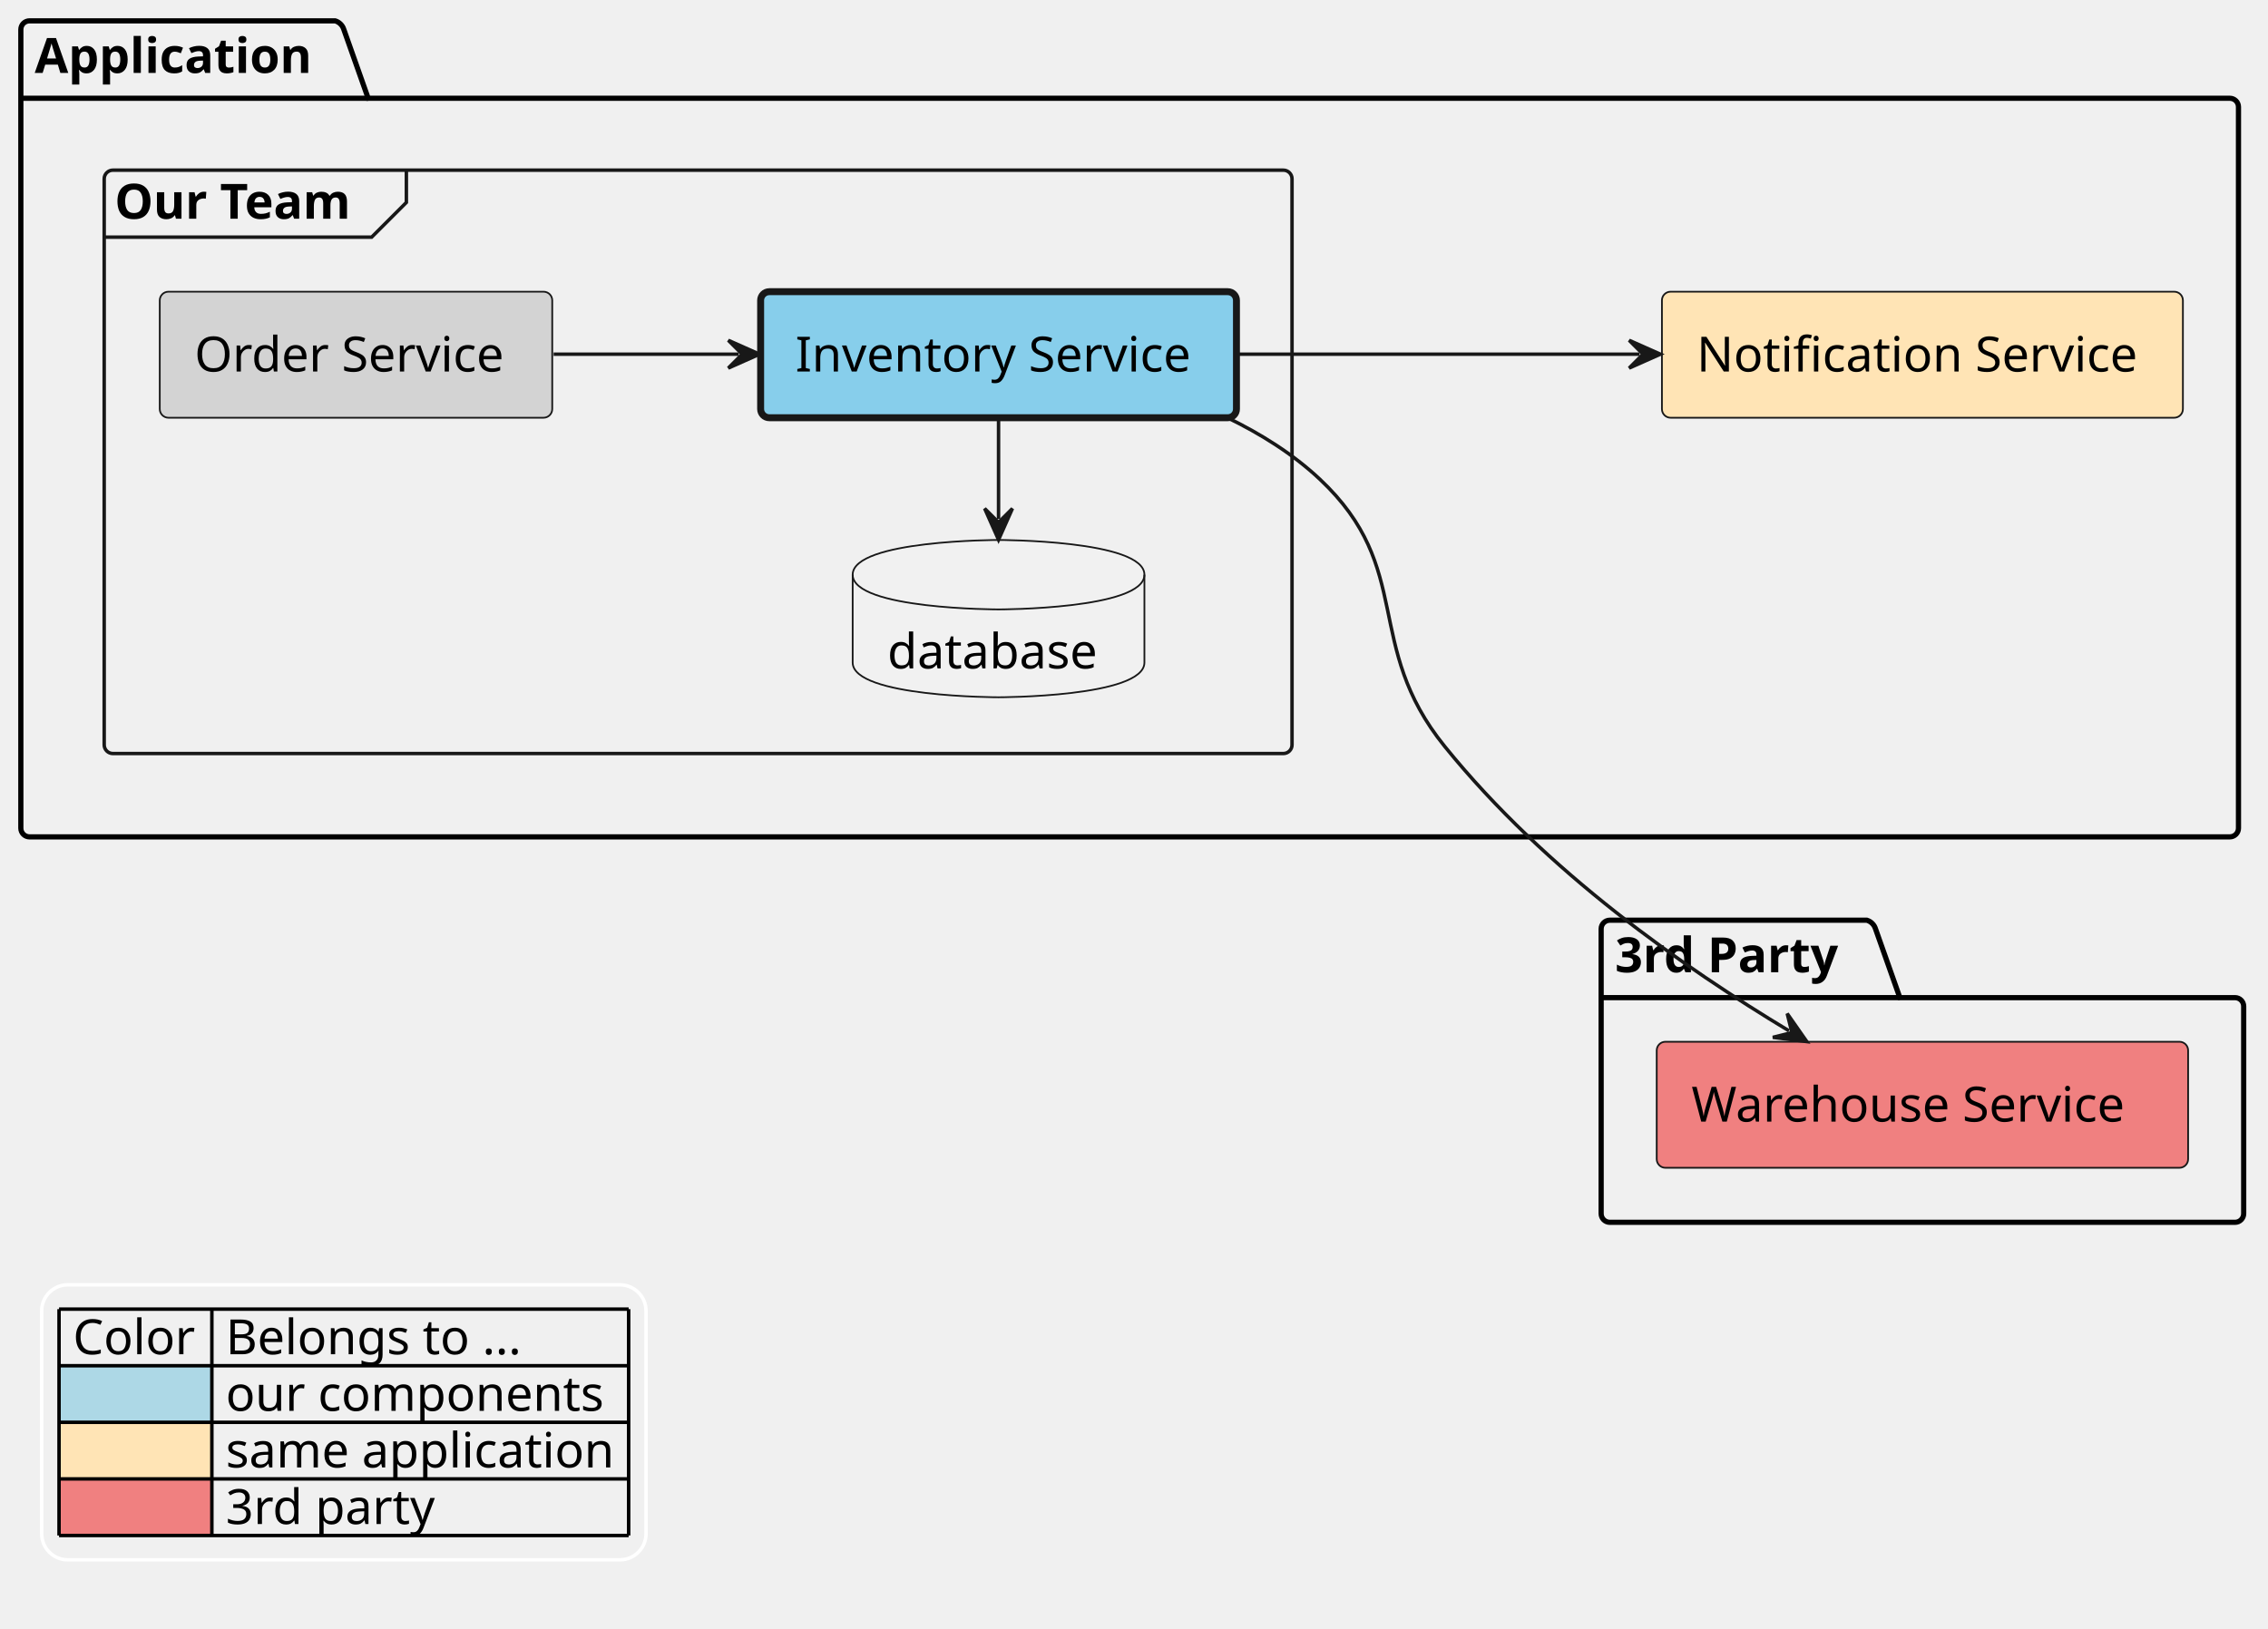
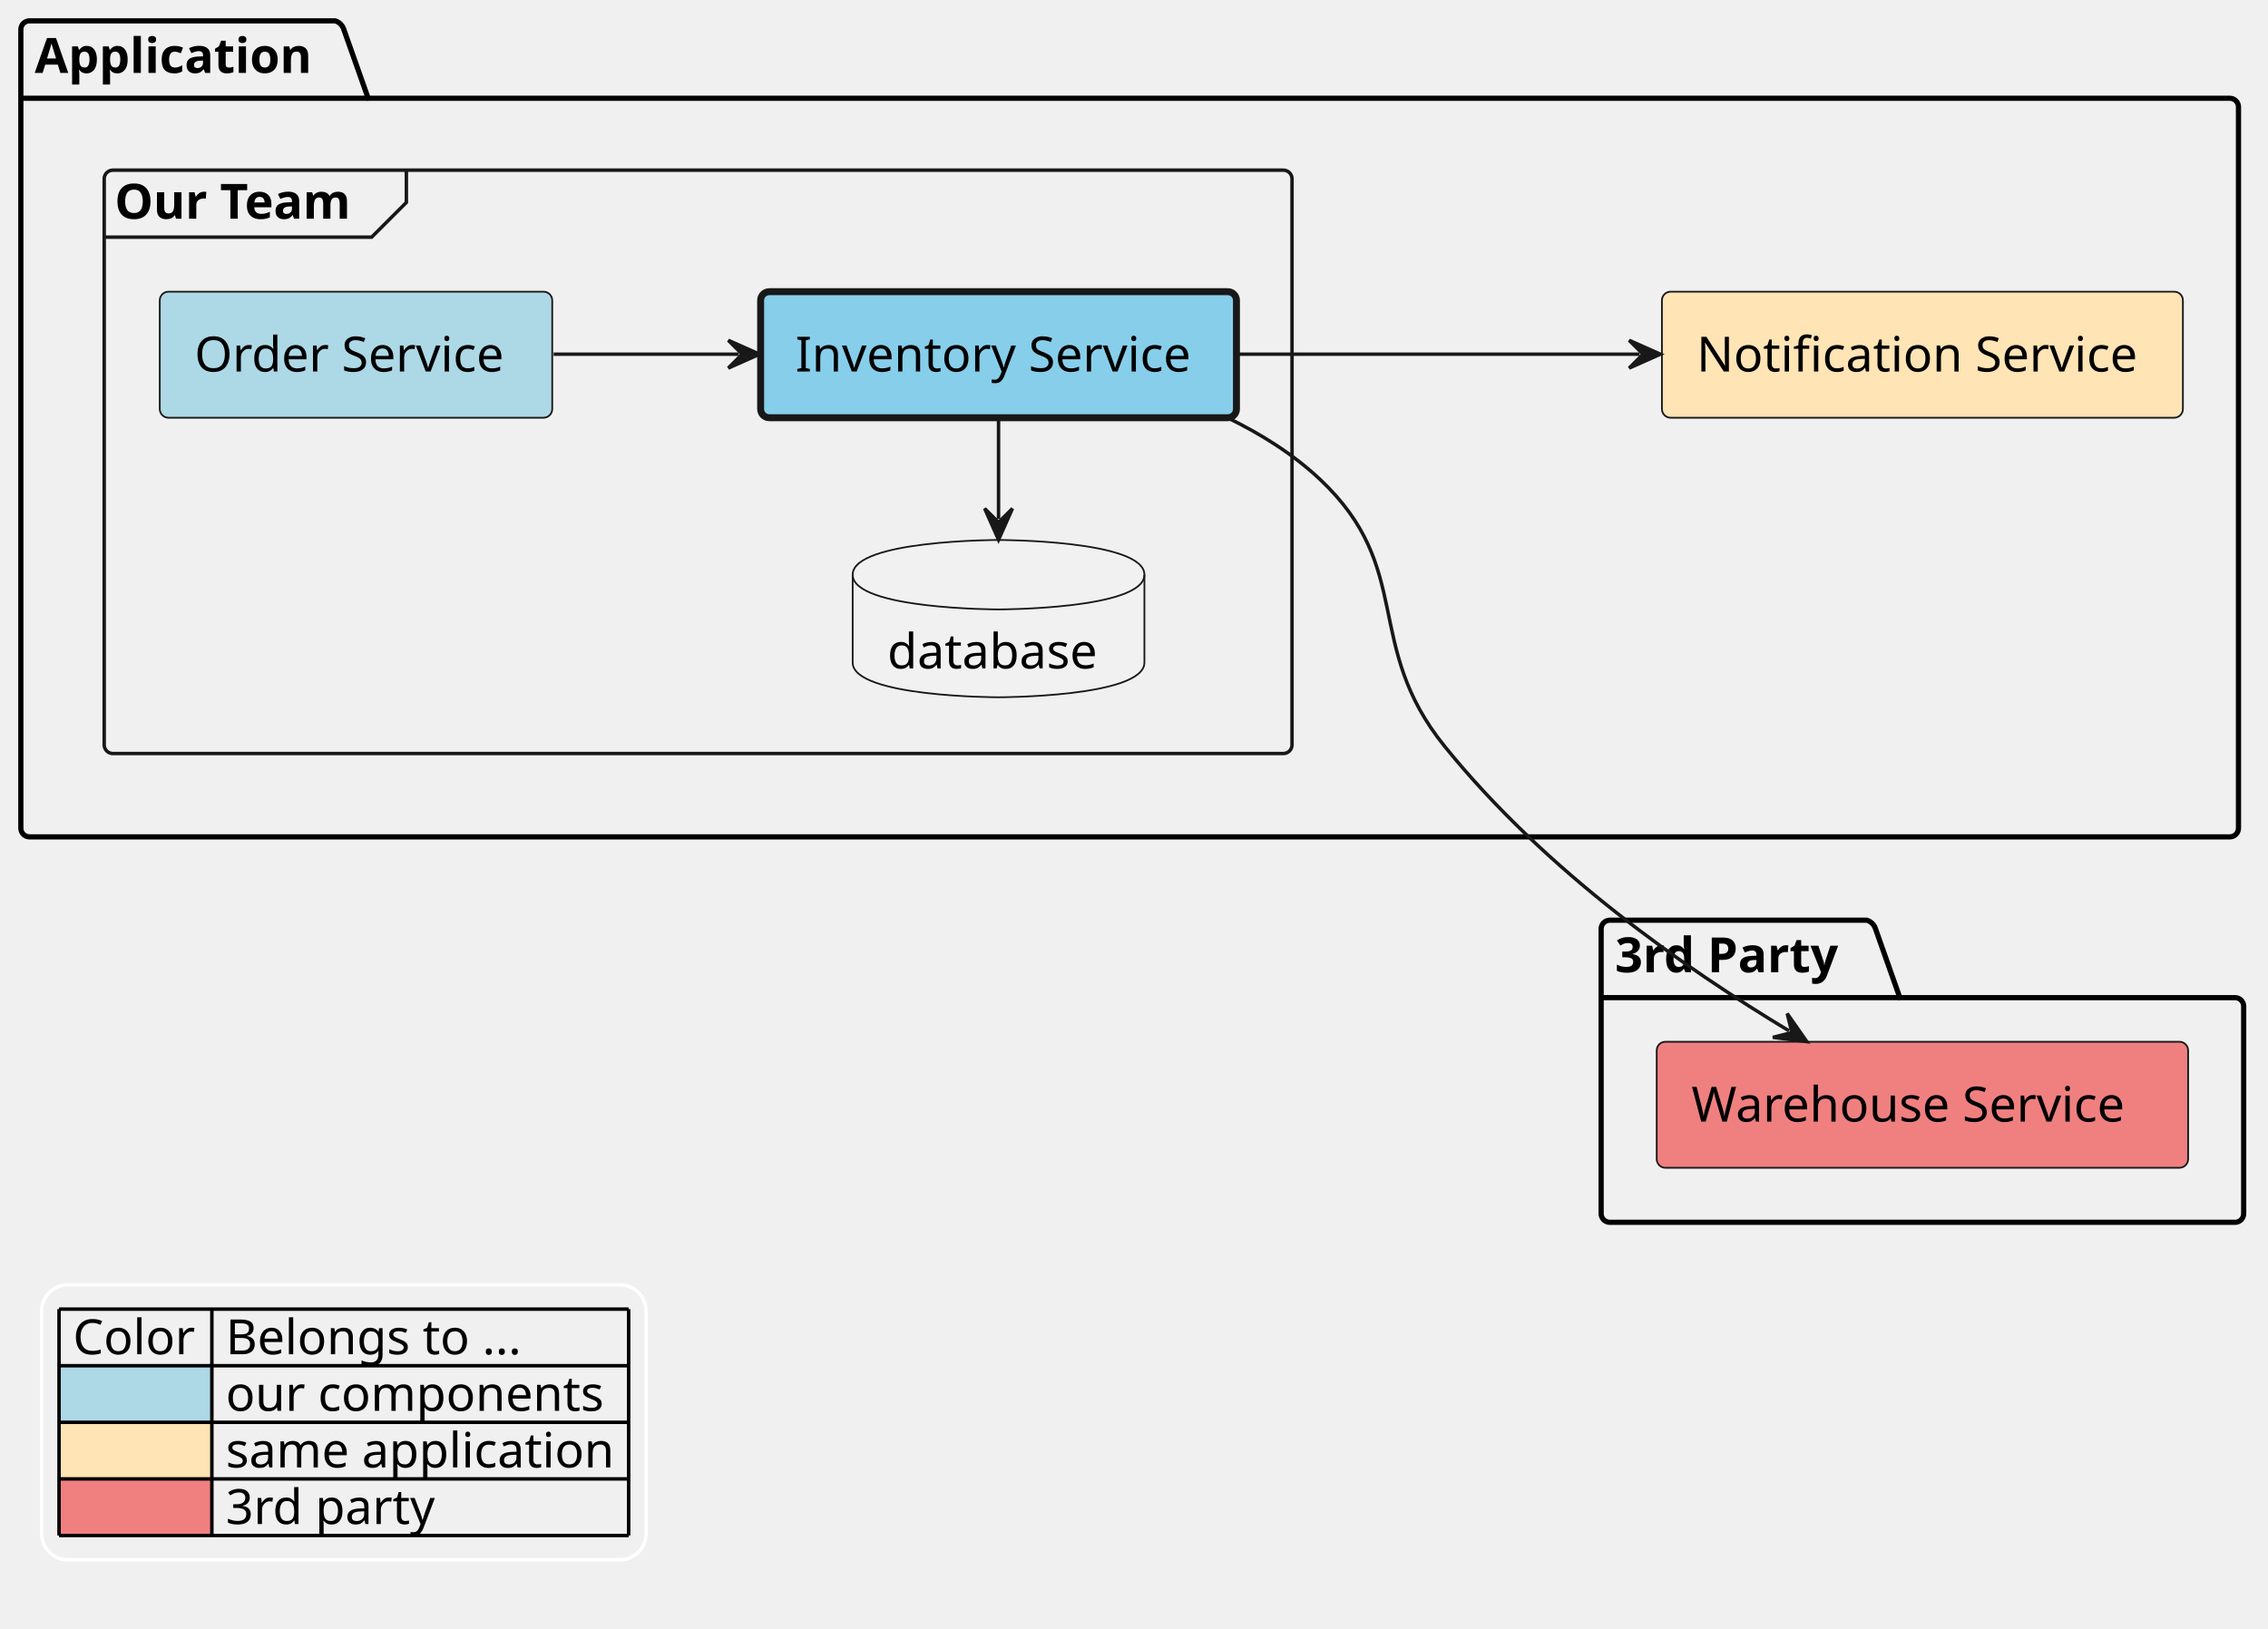
<svg xmlns="http://www.w3.org/2000/svg" contentStyleType="text/css" height="469px" preserveAspectRatio="none" style="width:653px;height:469px;background:#FFFFFF;" version="1.1" viewBox="0 0 653 469" width="653px" zoomAndPan="magnify">
  <defs />
  <g>
    <g id="cluster_Application">
      <path d="M8.5,6 L96.5,6 A3.75,3.75 0 0 1 99,8.5 L106,28.297 L642,28.297 A2.5,2.5 0 0 1 644.5,30.797 L644.5,238.5 A2.5,2.5 0 0 1 642,241 L8.5,241 A2.5,2.5 0 0 1 6,238.5 L6,8.5 A2.5,2.5 0 0 1 8.5,6 " fill="none" style="stroke:#000000;stroke-width:1.5;" />
      <line style="stroke:#000000;stroke-width:1.5;" x1="6" x2="106" y1="28.297" y2="28.297" />
      <text fill="#000000" font-family="sans-serif" font-size="14" font-weight="bold" lengthAdjust="spacing" textLength="87" x="10" y="20.995">Application</text>
    </g>
    <g id="cluster_Our Team">
      <rect fill="none" height="168" rx="2.5" ry="2.5" style="stroke:#181818;stroke-width:1.0;" width="342" x="30" y="49" />
      <path d="M117,49 L117,58.297 L107,68.297 L30,68.297 " fill="none" style="stroke:#181818;stroke-width:1.0;" />
      <text fill="#000000" font-family="sans-serif" font-size="14" font-weight="bold" lengthAdjust="spacing" textLength="77" x="33" y="62.995">Our Team</text>
    </g>
    <g id="cluster_3rd Party">
      <path d="M463.5,265 L537.5,265 A3.75,3.75 0 0 1 540,267.5 L547,287.297 L643.5,287.297 A2.5,2.5 0 0 1 646,289.797 L646,349.5 A2.5,2.5 0 0 1 643.5,352 L463.5,352 A2.5,2.5 0 0 1 461,349.5 L461,267.5 A2.5,2.5 0 0 1 463.5,265 " fill="none" style="stroke:#000000;stroke-width:1.5;" />
      <line style="stroke:#000000;stroke-width:1.5;" x1="461" x2="547" y1="287.297" y2="287.297" />
      <text fill="#000000" font-family="sans-serif" font-size="14" font-weight="bold" lengthAdjust="spacing" textLength="73" x="465" y="279.995">3rd Party</text>
    </g>
    <g id="elem_application__notification_service">
      <rect fill="#FFE4B5" height="36.297" rx="2.5" ry="2.5" style="stroke:#181818;stroke-width:0.5;" width="150" x="478.5" y="84" />
      <text fill="#000000" font-family="sans-serif" font-size="14" lengthAdjust="spacing" textLength="130" x="488.5" y="106.995">Notification Service</text>
    </g>
    <g id="elem_application__team__order_service">
-       <rect fill="#D3D3D3" height="36.297" rx="2.5" ry="2.5" style="stroke:#181818;stroke-width:0.5;" width="113" x="46" y="84" />
+       <rect fill="#ADD8E6" height="36.297" rx="2.5" ry="2.5" style="stroke:#181818;stroke-width:0.5;" width="113" x="46" y="84" />
      <text fill="#000000" font-family="sans-serif" font-size="14" lengthAdjust="spacing" textLength="93" x="56" y="106.995">Order Service</text>
    </g>
    <g id="elem_application__team__inventory_service">
      <rect fill="#87CEEB" height="36.297" rx="2.5" ry="2.5" style="stroke:#181818;stroke-width:2.0;" width="137" x="219" y="84" />
      <text fill="#000000" font-family="sans-serif" font-size="14" lengthAdjust="spacing" textLength="117" x="229" y="106.995">Inventory Service</text>
    </g>
    <g id="elem_application__team__inventory_database">
      <path d="M245.5,165.5 C245.5,155.5 287.5,155.5 287.5,155.5 C287.5,155.5 329.5,155.5 329.5,165.5 L329.5,190.797 C329.5,200.797 287.5,200.797 287.5,200.797 C287.5,200.797 245.5,200.797 245.5,190.797 L245.5,165.5 " fill="#F1F1F1" style="stroke:#181818;stroke-width:0.5;" />
      <path d="M245.5,165.5 C245.5,175.5 287.5,175.5 287.5,175.5 C287.5,175.5 329.5,175.5 329.5,165.5 " fill="none" style="stroke:#181818;stroke-width:0.5;" />
      <text fill="#000000" font-family="sans-serif" font-size="14" lengthAdjust="spacing" textLength="64" x="255.5" y="192.495">database</text>
    </g>
    <g id="elem_third_party__warehouse_service">
      <rect fill="#F08080" height="36.297" rx="2.5" ry="2.5" style="stroke:#181818;stroke-width:0.5;" width="153" x="477" y="300" />
      <text fill="#000000" font-family="sans-serif" font-size="14" lengthAdjust="spacing" textLength="133" x="487" y="322.995">Warehouse Service</text>
    </g>
    <g id="link_application__team__order_service_application__team__inventory_service">
      <path d="M159.4,102 C178.11,102 193.17,102 212.69,102 " fill="none" id="application__team__order_service-to-application__team__inventory_service" style="stroke:#181818;stroke-width:1.0;" />
      <polygon fill="#181818" points="218.69,102,209.69,98,213.69,102,209.69,106,218.69,102" style="stroke:#181818;stroke-width:1.0;" />
    </g>
    <g id="link_application__team__inventory_database_application__team__inventory_service">
      <path d="M287.5,149.44 C287.5,137.75 287.5,132.06 287.5,120.37 " fill="none" id="application__team__inventory_database-backto-application__team__inventory_service" style="stroke:#181818;stroke-width:1.0;" />
      <polygon fill="#181818" points="287.5,155.44,291.5,146.44,287.5,150.44,283.5,146.44,287.5,155.44" style="stroke:#181818;stroke-width:1.0;" />
    </g>
    <g id="link_application__team__inventory_service_application__notification_service">
      <path d="M356.14,102 C393.42,102 433.76,102 472.06,102 " fill="none" id="application__team__inventory_service-to-application__notification_service" style="stroke:#181818;stroke-width:1.0;" />
      <polygon fill="#181818" points="478.06,102,469.06,98,473.06,102,469.06,106,478.06,102" style="stroke:#181818;stroke-width:1.0;" />
    </g>
    <g id="link_application__team__inventory_service_third_party__warehouse_service">
      <path d="M353.21,120.2 C362.94,124.91 372.29,130.75 380,138 C407.53,163.87 392.22,185.65 416,215 C445.34,251.22 484.892,278.651 515.072,296.851 " fill="none" id="application__team__inventory_service-to-third_party__warehouse_service" style="stroke:#181818;stroke-width:1.0;" />
      <polygon fill="#181818" points="520.21,299.95,514.569,291.877,515.928,297.368,510.437,298.728,520.21,299.95" style="stroke:#181818;stroke-width:1.0;" />
    </g>
    <rect fill="none" height="79.188" id="_legend" rx="7.5" ry="7.5" style="stroke:#FFFFFF;stroke-width:1.0;" width="174" x="12" y="370" />
    <text fill="#000000" font-family="sans-serif" font-size="14" lengthAdjust="spacing" textLength="36" x="21" y="389.995">Color</text>
    <text fill="#000000" font-family="sans-serif" font-size="14" lengthAdjust="spacing" textLength="91" x="65" y="389.995">Belongs to ...</text>
    <rect fill="#ADD8E6" height="16.297" style="stroke:none;stroke-width:1.0;" width="44" x="17" y="393.297" />
    <text fill="#000000" font-family="sans-serif" font-size="14" lengthAdjust="spacing" textLength="4" x="17" y="406.292"> </text>
    <text fill="#000000" font-family="sans-serif" font-size="14" lengthAdjust="spacing" textLength="115" x="65" y="406.292">our components</text>
    <rect fill="#FFE4B5" height="16.297" style="stroke:none;stroke-width:1.0;" width="44" x="17" y="409.594" />
    <text fill="#000000" font-family="sans-serif" font-size="14" lengthAdjust="spacing" textLength="4" x="17" y="422.589"> </text>
    <text fill="#000000" font-family="sans-serif" font-size="14" lengthAdjust="spacing" textLength="116" x="65" y="422.589">same application</text>
    <rect fill="#F08080" height="16.297" style="stroke:none;stroke-width:1.0;" width="44" x="17" y="425.891" />
    <text fill="#000000" font-family="sans-serif" font-size="14" lengthAdjust="spacing" textLength="4" x="17" y="438.886"> </text>
    <text fill="#000000" font-family="sans-serif" font-size="14" lengthAdjust="spacing" textLength="61" x="65" y="438.886">3rd party</text>
    <line style="stroke:#000000;stroke-width:1.0;" x1="17" x2="181" y1="377" y2="377" />
    <line style="stroke:#000000;stroke-width:1.0;" x1="17" x2="181" y1="393.297" y2="393.297" />
    <line style="stroke:#000000;stroke-width:1.0;" x1="17" x2="181" y1="409.594" y2="409.594" />
    <line style="stroke:#000000;stroke-width:1.0;" x1="17" x2="181" y1="425.891" y2="425.891" />
    <line style="stroke:#000000;stroke-width:1.0;" x1="17" x2="181" y1="442.188" y2="442.188" />
    <line style="stroke:#000000;stroke-width:1.0;" x1="17" x2="17" y1="377" y2="442.188" />
    <line style="stroke:#000000;stroke-width:1.0;" x1="61" x2="61" y1="377" y2="442.188" />
    <line style="stroke:#000000;stroke-width:1.0;" x1="181" x2="181" y1="377" y2="442.188" />
  </g>
</svg>
